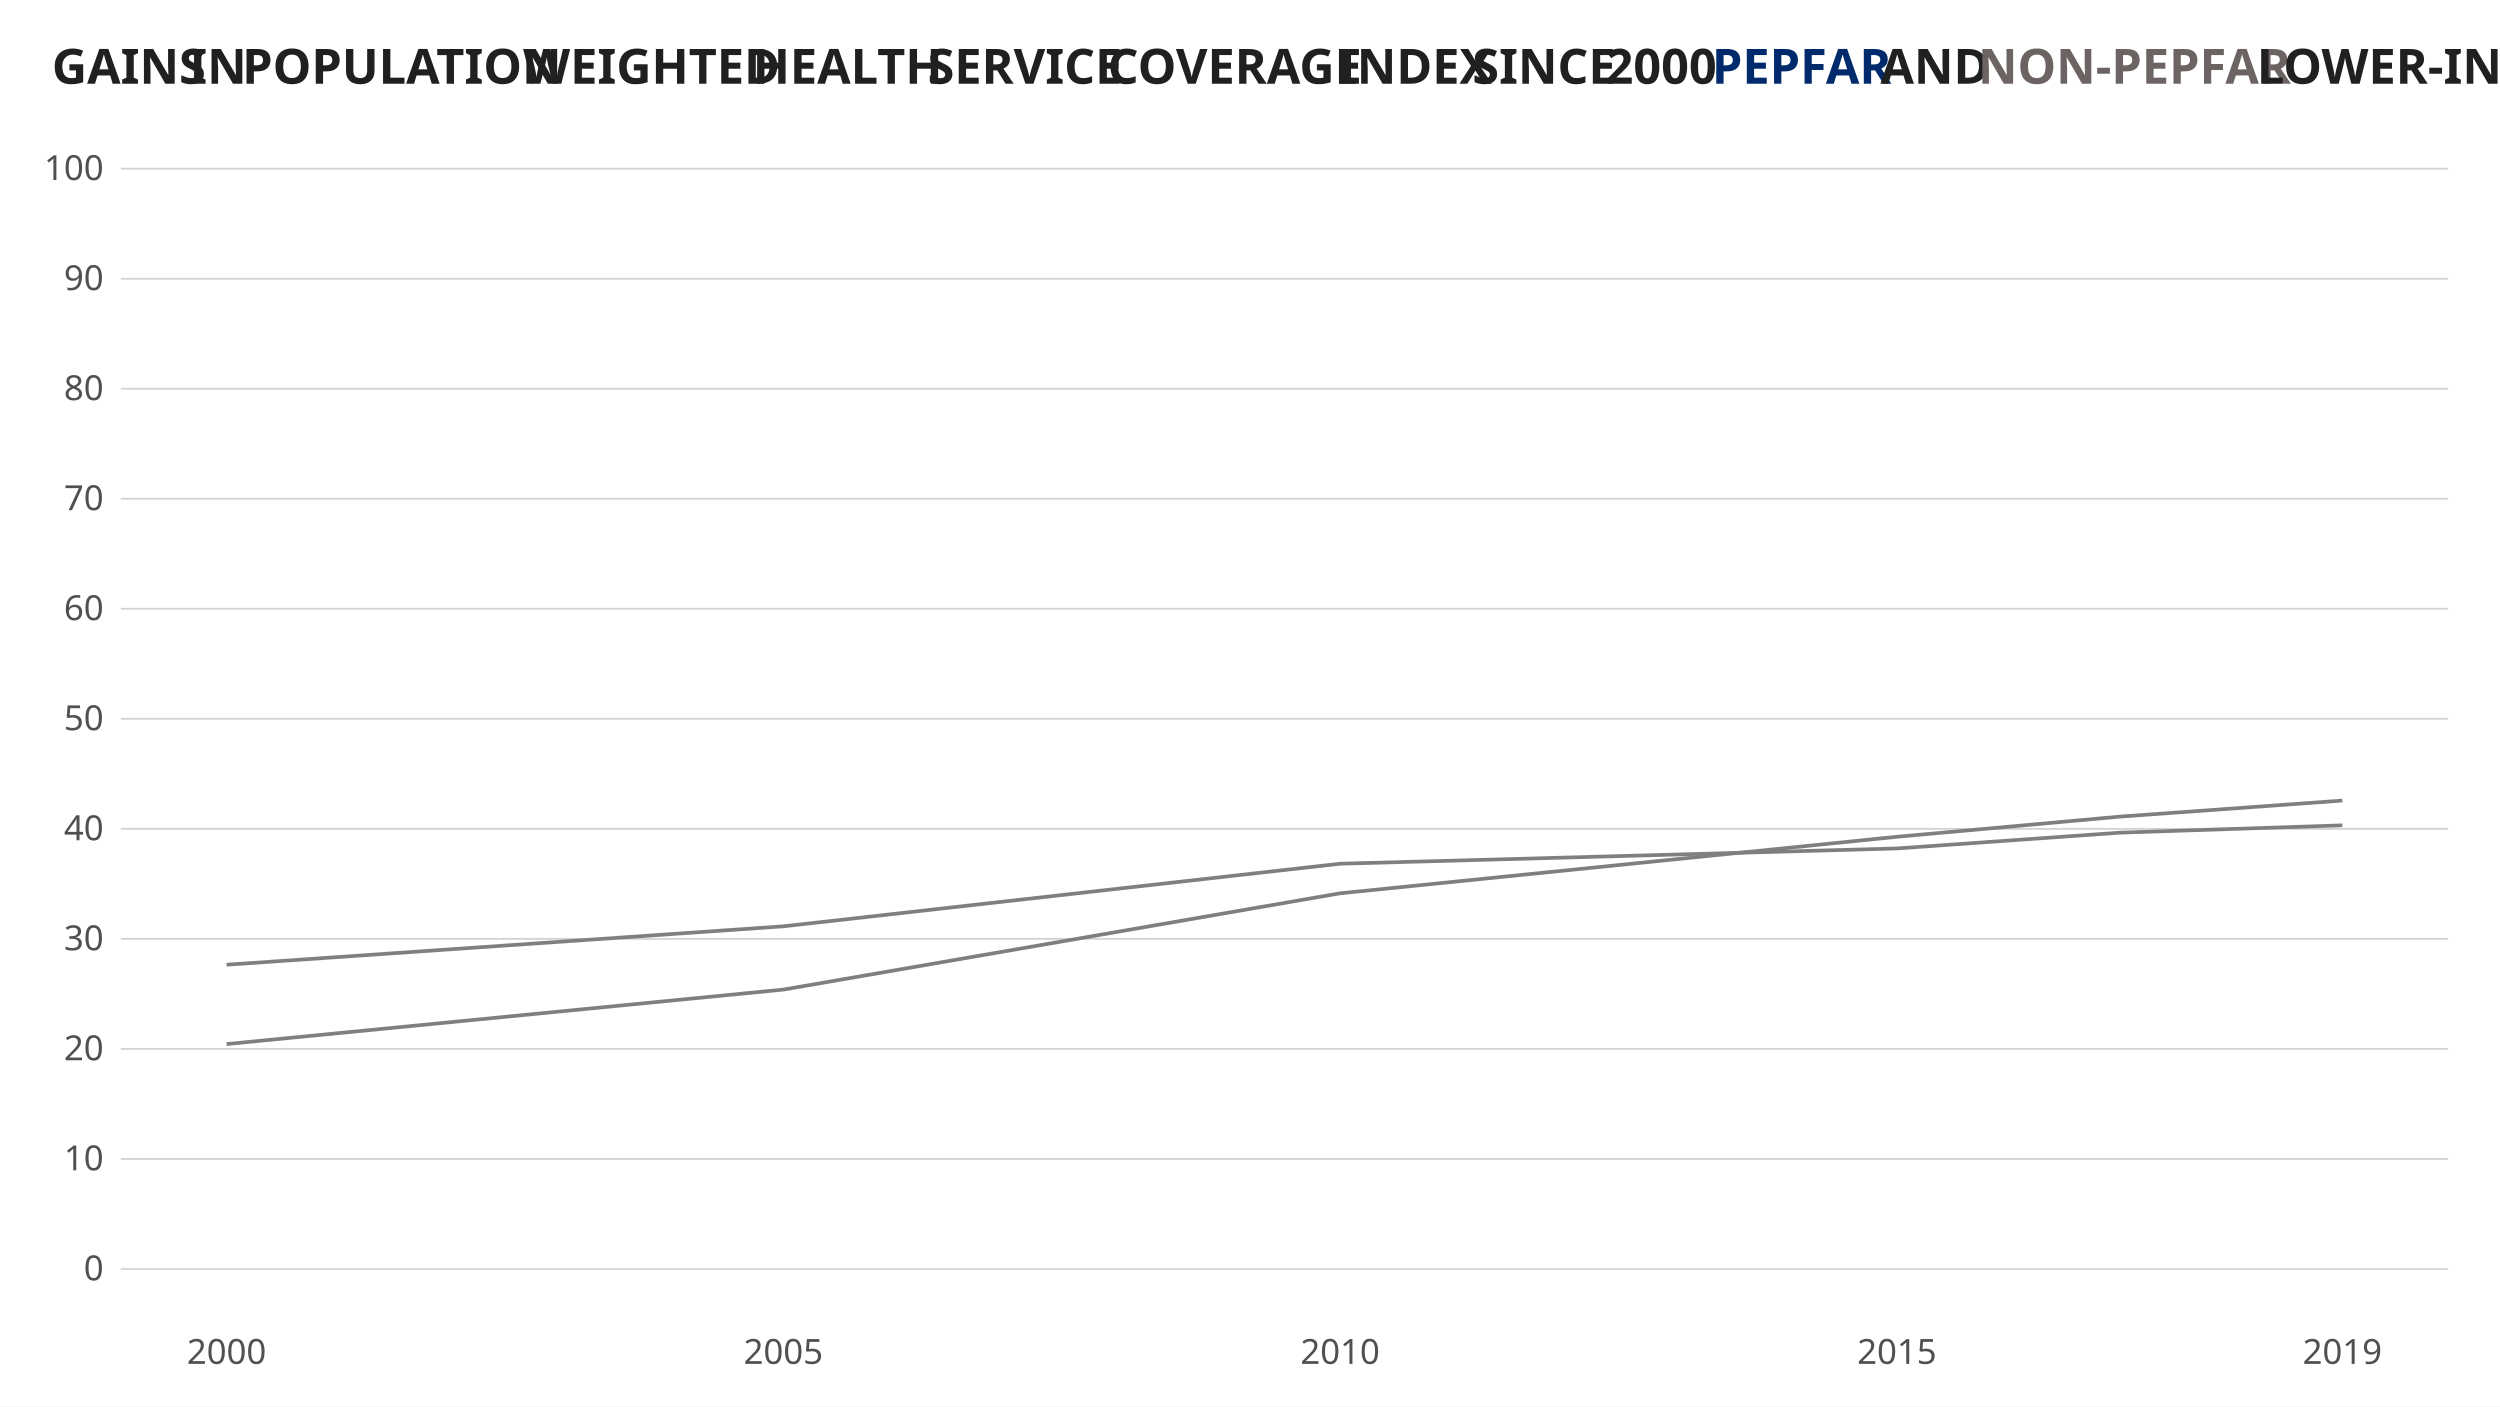
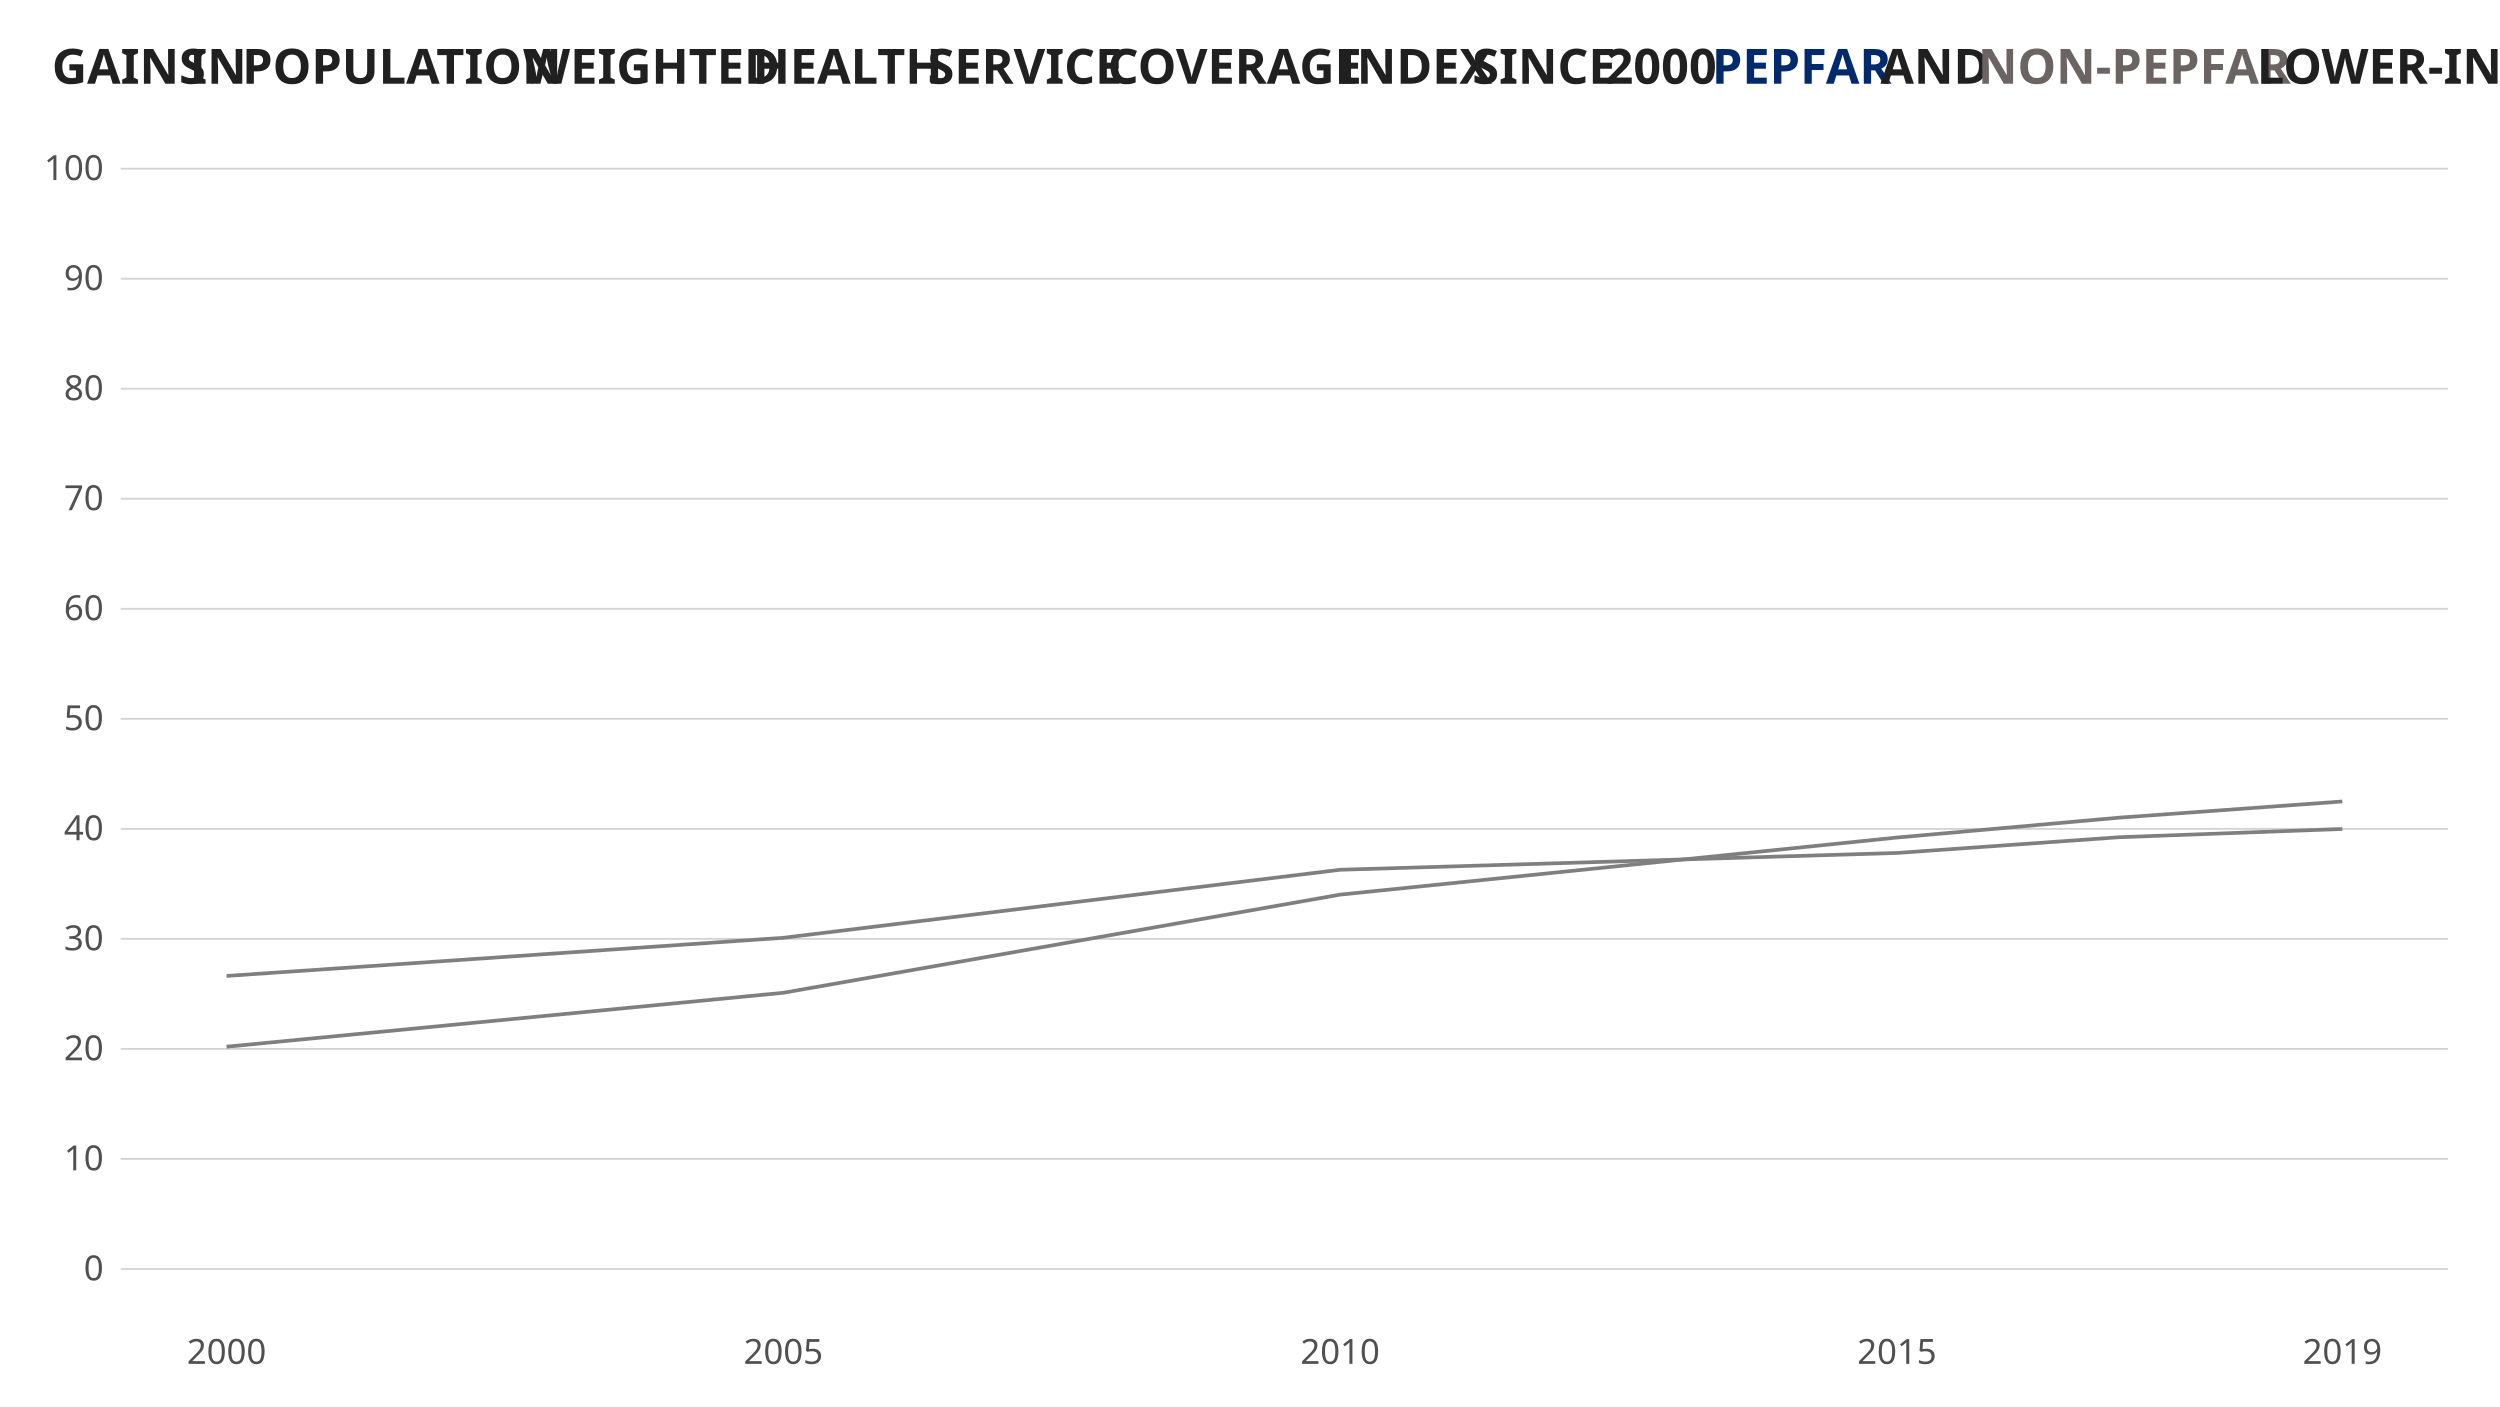
<svg xmlns="http://www.w3.org/2000/svg" class="svglite" width="720.00pt" height="405.00pt" viewBox="0 0 720.00 405.00">
  <defs>
    <style type="text/css">
    .svglite line, .svglite polyline, .svglite polygon, .svglite path, .svglite rect, .svglite circle {
      fill: none;
      stroke: #000000;
      stroke-linecap: round;
      stroke-linejoin: round;
      stroke-miterlimit: 10.00;
    }
    .svglite text {
      white-space: pre;
    }
  </style>
  </defs>
  <rect width="100%" height="100%" style="stroke: none; fill: #FFFFFF;" />
  <defs>
    <clipPath id="cpMC4wMHw3MjAuMDB8MC4wMHw0MDUuMDA=">
      <rect x="0.00" y="0.00" width="720.00" height="405.00" />
    </clipPath>
  </defs>
  <g clip-path="url(#cpMC4wMHw3MjAuMDB8MC4wMHw0MDUuMDA=)">
    <rect x="0.00" y="0.00" width="720.00" height="405.00" style="stroke-width: 1.07; stroke: none; fill: #FFFFFF;" />
  </g>
  <defs>
    <clipPath id="cpMzQuNzh8NzA1LjA2fDMyLjc0fDM4MS4zMA==">
      <rect x="34.78" y="32.74" width="670.28" height="348.56" />
    </clipPath>
  </defs>
  <g clip-path="url(#cpMzQuNzh8NzA1LjA2fDMyLjc0fDM4MS4zMA==)">
    <polyline points="34.78,365.46 705.06,365.46 " style="stroke-width: 0.53; stroke: #D3D3D3; stroke-linecap: butt;" />
    <polyline points="34.78,333.77 705.06,333.77 " style="stroke-width: 0.53; stroke: #D3D3D3; stroke-linecap: butt;" />
    <polyline points="34.78,302.08 705.06,302.08 " style="stroke-width: 0.53; stroke: #D3D3D3; stroke-linecap: butt;" />
    <polyline points="34.78,270.39 705.06,270.39 " style="stroke-width: 0.53; stroke: #D3D3D3; stroke-linecap: butt;" />
    <polyline points="34.78,238.71 705.06,238.71 " style="stroke-width: 0.53; stroke: #D3D3D3; stroke-linecap: butt;" />
    <polyline points="34.78,207.02 705.06,207.02 " style="stroke-width: 0.53; stroke: #D3D3D3; stroke-linecap: butt;" />
    <polyline points="34.78,175.33 705.06,175.33 " style="stroke-width: 0.53; stroke: #D3D3D3; stroke-linecap: butt;" />
    <polyline points="34.78,143.64 705.06,143.64 " style="stroke-width: 0.53; stroke: #D3D3D3; stroke-linecap: butt;" />
    <polyline points="34.78,111.95 705.06,111.95 " style="stroke-width: 0.53; stroke: #D3D3D3; stroke-linecap: butt;" />
    <polyline points="34.78,80.27 705.06,80.27 " style="stroke-width: 0.53; stroke: #D3D3D3; stroke-linecap: butt;" />
    <polyline points="34.78,48.58 705.06,48.58 " style="stroke-width: 0.53; stroke: #D3D3D3; stroke-linecap: butt;" />
-     <polyline points="65.25,277.84 225.60,266.78 385.95,248.75 546.31,244.35 610.45,239.81 674.59,237.69 " style="stroke-width: 1.07; stroke: #7F7F7F; stroke-linecap: butt;" />
-     <polyline points="65.25,300.69 225.60,285.00 385.95,257.27 546.31,240.99 610.45,235.19 674.59,230.56 " style="stroke-width: 1.07; stroke: #7F7F7F; stroke-linecap: butt;" />
+     <polyline points="65.25,281.07 225.60,270.08 385.95,250.49 546.31,245.65 610.45,241.11 674.59,238.74 " style="stroke-width: 1.07; stroke: #7F7F7F; stroke-linecap: butt;" />
+     <polyline points="65.25,301.45 225.60,285.92 385.95,257.65 546.31,241.21 610.45,235.47 674.59,230.82 " style="stroke-width: 1.07; stroke: #7F7F7F; stroke-linecap: butt;" />
  </g>
  <g clip-path="url(#cpMC4wMHw3MjAuMDB8MC4wMHw0MDUuMDA=)">
    <text x="29.85" y="368.74" text-anchor="end" style="font-size: 10.00px;fill: #505050; font-family: &quot;Source Sans Pro&quot;;" textLength="4.97px" lengthAdjust="spacingAndGlyphs">0</text>
    <text x="29.85" y="337.05" text-anchor="end" style="font-size: 10.00px;fill: #505050; font-family: &quot;Source Sans Pro&quot;;" textLength="9.94px" lengthAdjust="spacingAndGlyphs">10</text>
    <text x="29.85" y="305.36" text-anchor="end" style="font-size: 10.00px;fill: #505050; font-family: &quot;Source Sans Pro&quot;;" textLength="9.94px" lengthAdjust="spacingAndGlyphs">20</text>
    <text x="29.85" y="273.68" text-anchor="end" style="font-size: 10.00px;fill: #505050; font-family: &quot;Source Sans Pro&quot;;" textLength="9.94px" lengthAdjust="spacingAndGlyphs">30</text>
    <text x="29.85" y="241.99" text-anchor="end" style="font-size: 10.00px;fill: #505050; font-family: &quot;Source Sans Pro&quot;;" textLength="9.94px" lengthAdjust="spacingAndGlyphs">40</text>
    <text x="29.85" y="210.30" text-anchor="end" style="font-size: 10.00px;fill: #505050; font-family: &quot;Source Sans Pro&quot;;" textLength="9.94px" lengthAdjust="spacingAndGlyphs">50</text>
    <text x="29.85" y="178.61" text-anchor="end" style="font-size: 10.00px;fill: #505050; font-family: &quot;Source Sans Pro&quot;;" textLength="9.94px" lengthAdjust="spacingAndGlyphs">60</text>
    <text x="29.85" y="146.93" text-anchor="end" style="font-size: 10.00px;fill: #505050; font-family: &quot;Source Sans Pro&quot;;" textLength="9.94px" lengthAdjust="spacingAndGlyphs">70</text>
    <text x="29.85" y="115.24" text-anchor="end" style="font-size: 10.00px;fill: #505050; font-family: &quot;Source Sans Pro&quot;;" textLength="9.94px" lengthAdjust="spacingAndGlyphs">80</text>
    <text x="29.85" y="83.55" text-anchor="end" style="font-size: 10.00px;fill: #505050; font-family: &quot;Source Sans Pro&quot;;" textLength="9.94px" lengthAdjust="spacingAndGlyphs">90</text>
    <text x="29.85" y="51.86" text-anchor="end" style="font-size: 10.00px;fill: #505050; font-family: &quot;Source Sans Pro&quot;;" textLength="14.90px" lengthAdjust="spacingAndGlyphs">100</text>
    <text x="65.25" y="392.80" text-anchor="middle" style="font-size: 10.00px;fill: #505050; font-family: &quot;Source Sans Pro&quot;;" textLength="19.87px" lengthAdjust="spacingAndGlyphs">2000</text>
    <text x="225.60" y="392.80" text-anchor="middle" style="font-size: 10.00px;fill: #505050; font-family: &quot;Source Sans Pro&quot;;" textLength="19.87px" lengthAdjust="spacingAndGlyphs">2005</text>
    <text x="385.95" y="392.80" text-anchor="middle" style="font-size: 10.00px;fill: #505050; font-family: &quot;Source Sans Pro&quot;;" textLength="19.87px" lengthAdjust="spacingAndGlyphs">2010</text>
    <text x="546.31" y="392.80" text-anchor="middle" style="font-size: 10.00px;fill: #505050; font-family: &quot;Source Sans Pro&quot;;" textLength="19.87px" lengthAdjust="spacingAndGlyphs">2015</text>
    <text x="674.59" y="392.80" text-anchor="middle" style="font-size: 10.00px;fill: #505050; font-family: &quot;Source Sans Pro&quot;;" textLength="19.87px" lengthAdjust="spacingAndGlyphs">2019</text>
    <text x="14.94" y="24.12" style="font-size: 14.00px; font-weight: bold;fill: #202020; font-family: &quot;Source Sans Pro&quot;;" textLength="38.28px" lengthAdjust="spacingAndGlyphs">GAINS</text>
    <text x="54.21" y="24.12" style="font-size: 14.00px; font-weight: bold;fill: #202020; font-family: &quot;Source Sans Pro&quot;;" textLength="13.54px" lengthAdjust="spacingAndGlyphs">IN</text>
    <text x="69.74" y="24.12" style="font-size: 14.00px; font-weight: bold;fill: #202020; font-family: &quot;Source Sans Pro&quot;;" textLength="81.74px" lengthAdjust="spacingAndGlyphs">POPULATION</text>
    <text x="150.67" y="24.12" style="font-size: 14.00px; font-weight: bold;fill: #202020; font-family: &quot;Source Sans Pro&quot;;" textLength="66.00px" lengthAdjust="spacingAndGlyphs">WEIGHTED</text>
    <text x="216.78" y="24.12" style="font-size: 14.00px; font-weight: bold;fill: #202020; font-family: &quot;Source Sans Pro&quot;;" textLength="49.62px" lengthAdjust="spacingAndGlyphs">HEALTH</text>
    <text x="267.14" y="24.12" style="font-size: 14.00px; font-weight: bold;fill: #202020; font-family: &quot;Source Sans Pro&quot;;" textLength="51.88px" lengthAdjust="spacingAndGlyphs">SERVICE</text>
    <text x="319.02" y="24.12" style="font-size: 14.00px; font-weight: bold;fill: #202020; font-family: &quot;Source Sans Pro&quot;;" textLength="66.38px" lengthAdjust="spacingAndGlyphs">COVERAGE</text>
    <text x="385.30" y="24.12" style="font-size: 14.00px; font-weight: bold;fill: #202020; font-family: &quot;Source Sans Pro&quot;;" textLength="38.04px" lengthAdjust="spacingAndGlyphs">INDEX</text>
    <text x="424.01" y="24.12" style="font-size: 14.00px; font-weight: bold;fill: #202020; font-family: &quot;Source Sans Pro&quot;;" textLength="37.15px" lengthAdjust="spacingAndGlyphs">SINCE</text>
    <text x="462.40" y="24.12" style="font-size: 14.00px; font-weight: bold;fill: #202020; font-family: &quot;Source Sans Pro&quot;;" textLength="29.58px" lengthAdjust="spacingAndGlyphs">2000</text>
    <text x="493.02" y="24.12" style="font-size: 14.00px; font-weight: bold;fill: #002A6C; font-family: &quot;Source Sans Pro&quot;;" textLength="48.30px" lengthAdjust="spacingAndGlyphs">PEPFAR</text>
    <text x="541.56" y="24.12" style="font-size: 14.00px; font-weight: bold;fill: #202020; font-family: &quot;Source Sans Pro&quot;;" textLength="26.23px" lengthAdjust="spacingAndGlyphs">AND</text>
    <text x="569.65" y="24.12" style="font-size: 14.00px; font-weight: bold;fill: #6C6463; font-family: &quot;Source Sans Pro&quot;;" textLength="81.16px" lengthAdjust="spacingAndGlyphs">NON-PEPFAR</text>
    <text x="649.96" y="24.12" style="font-size: 14.00px; font-weight: bold;fill: #202020; font-family: &quot;Source Sans Pro&quot;;" textLength="98.72px" lengthAdjust="spacingAndGlyphs">LOWER-INCOME</text>
    <text x="747.15" y="24.12" style="font-size: 14.00px; font-weight: bold;fill: #202020; font-family: &quot;Source Sans Pro&quot;;" textLength="72.40px" lengthAdjust="spacingAndGlyphs">COUNTRIES</text>
  </g>
</svg>
